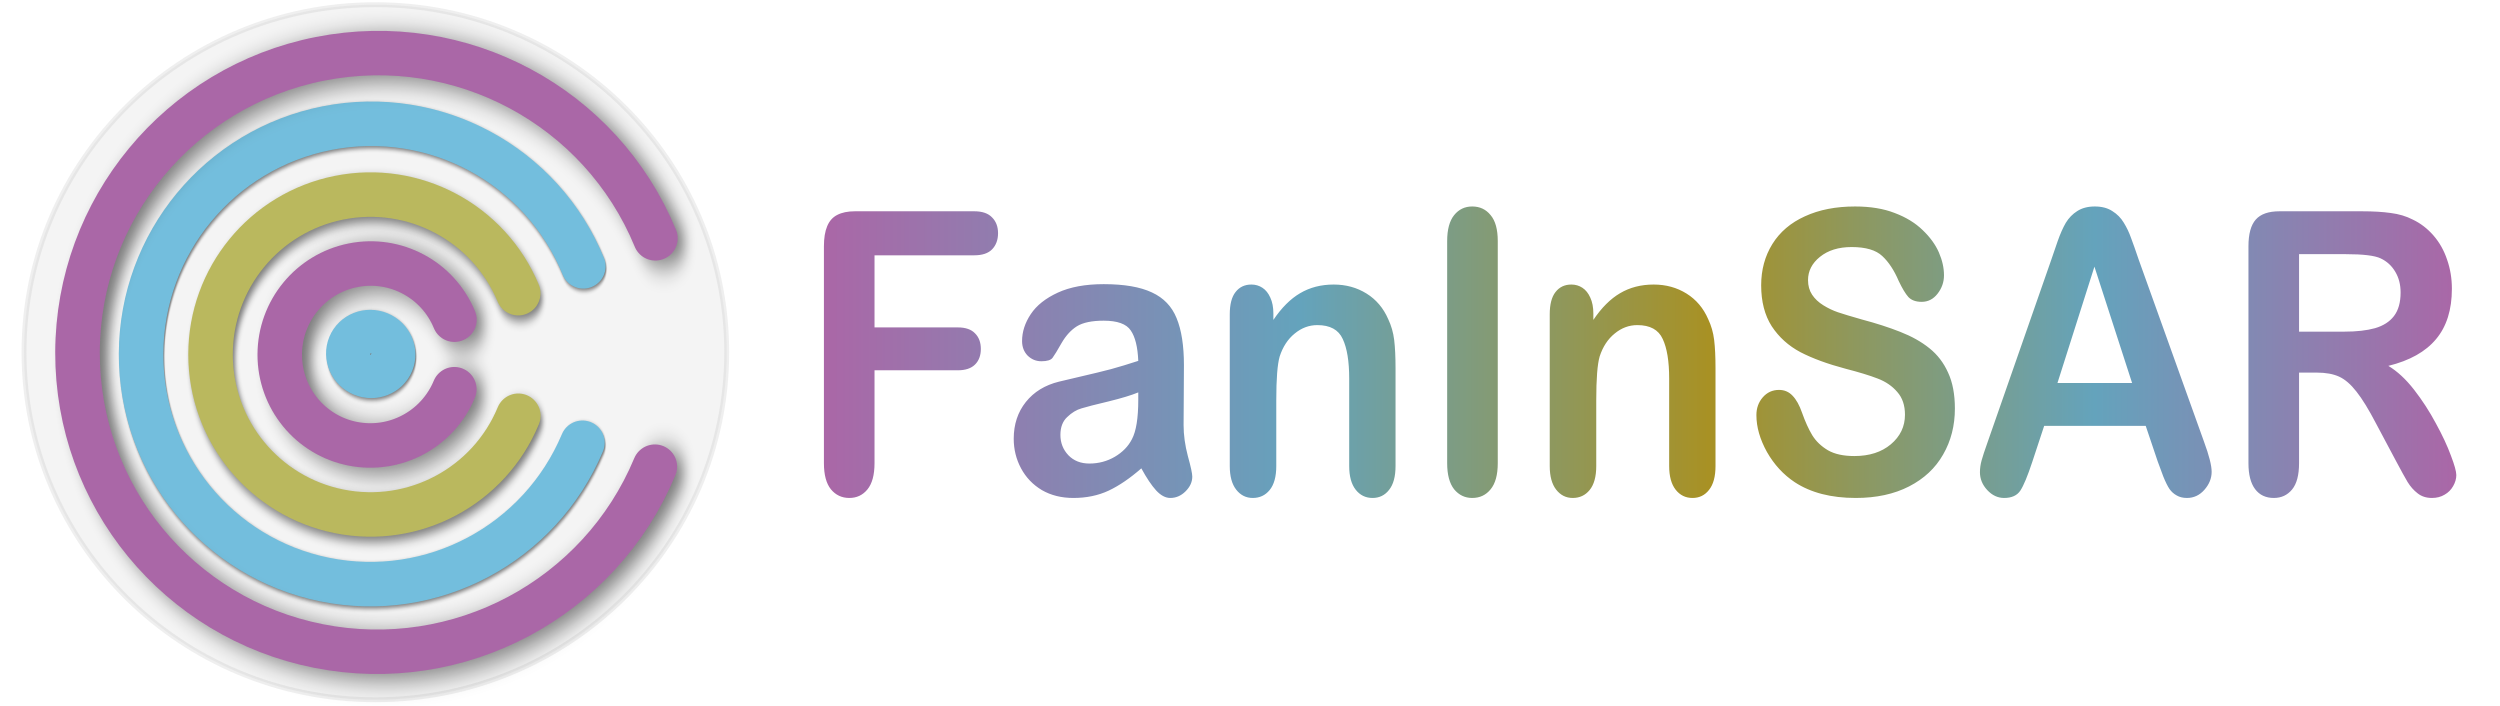
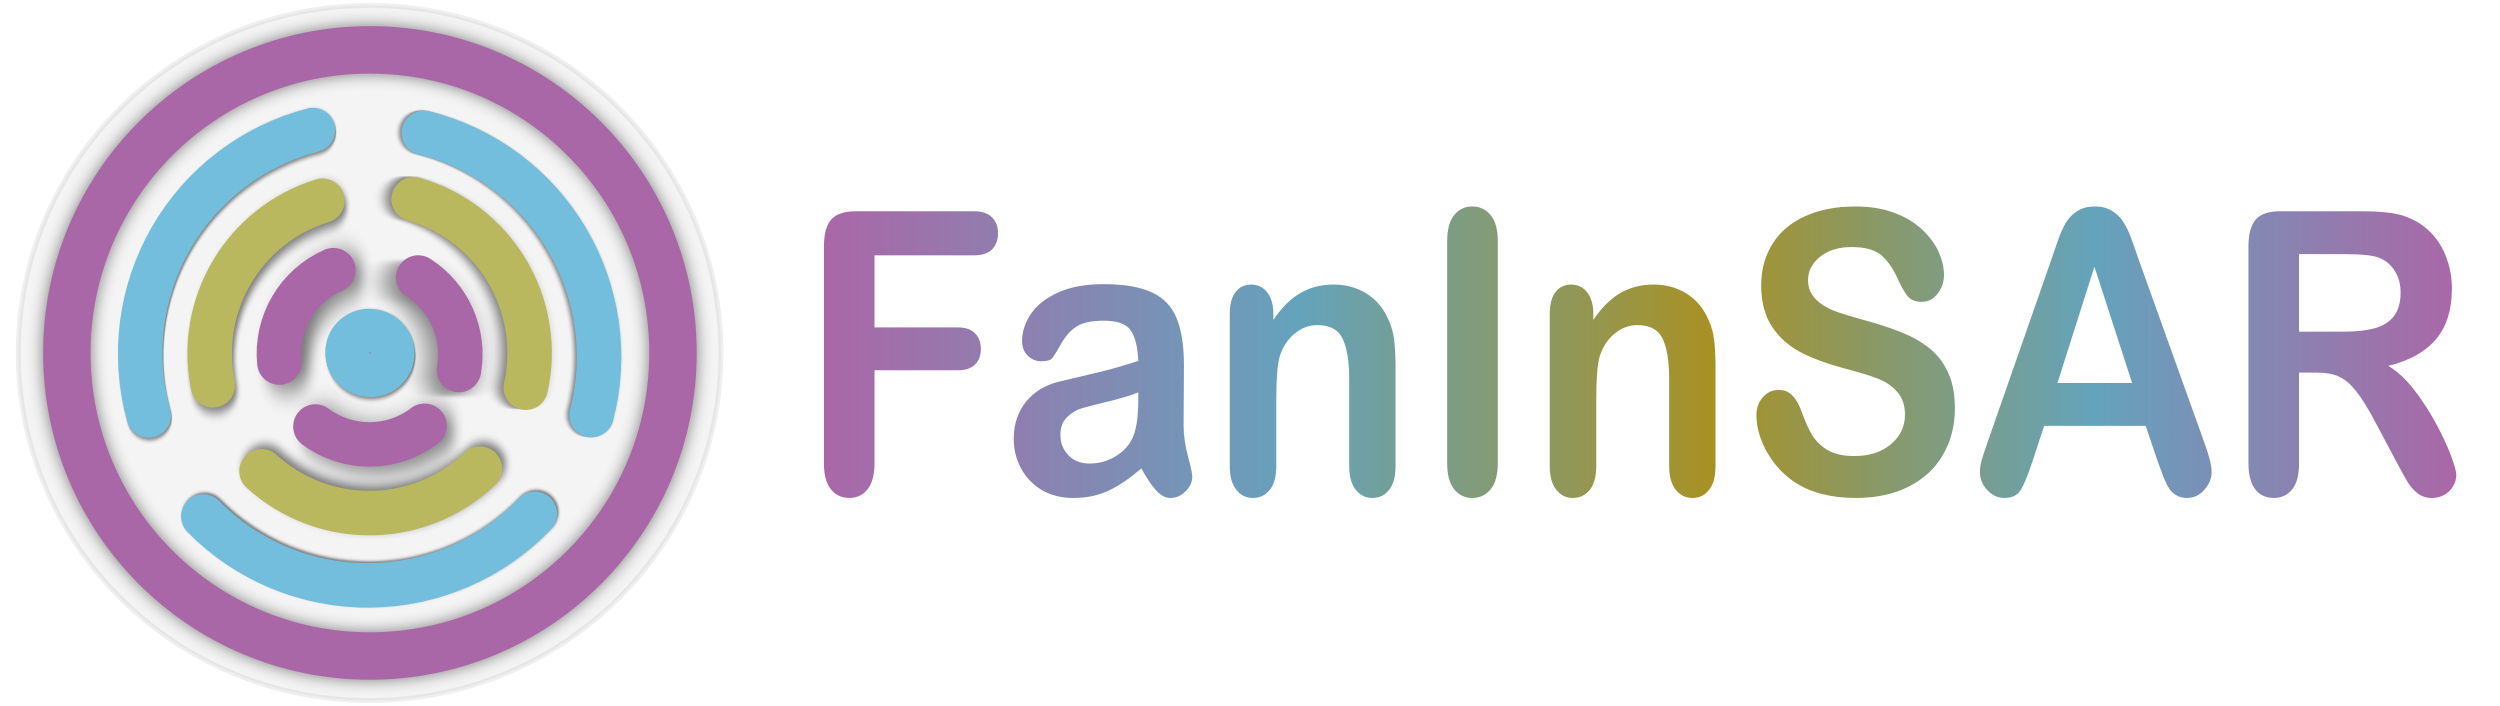
<svg xmlns="http://www.w3.org/2000/svg" xmlns:xlink="http://www.w3.org/1999/xlink" width="1530pt" height="432pt" viewBox="0 0 1530 432" version="1.1" id="svg11">
  <defs id="defs1">
    <linearGradient id="linearGradient1">
      <stop style="stop-color:#aa67a7;stop-opacity:1;" offset="0.001" id="stop1" />
      <stop style="stop-color:#64a3bc;stop-opacity:1;" offset="0.292" id="stop3" />
      <stop style="stop-color:#a89124;stop-opacity:1;" offset="0.542" id="stop2" />
      <stop style="stop-color:#64a3bc;stop-opacity:1;" offset="0.778" id="stop4" />
      <stop style="stop-color:#aa67a7;stop-opacity:1;" offset="1" id="stop5" />
    </linearGradient>
    <style type="text/css" id="style1">*{stroke-linejoin: round; stroke-linecap: butt}</style>
    <filter style="color-interpolation-filters:sRGB" id="filter162" x="-0.046" y="-0.046" width="1.111" height="1.111">
      <feFlood result="flood" in="SourceGraphic" flood-opacity="0.498" flood-color="rgb(0,0,0)" id="feFlood161" />
      <feGaussianBlur result="blur" in="SourceGraphic" stdDeviation="6" id="feGaussianBlur161" />
      <feOffset result="offset" in="blur" dx="6" dy="6" id="feOffset161" />
      <feComposite result="comp1" operator="in" in="flood" in2="offset" id="feComposite161" />
      <feComposite result="comp2" operator="over" in="SourceGraphic" in2="comp1" id="feComposite162" />
    </filter>
    <filter style="color-interpolation-filters:sRGB" id="filter164" x="-0.127" y="-0.127" width="1.308" height="1.308">
      <feFlood result="flood" in="SourceGraphic" flood-opacity="0.498" flood-color="rgb(0,0,0)" id="feFlood162" />
      <feGaussianBlur result="blur" in="SourceGraphic" stdDeviation="6" id="feGaussianBlur162" />
      <feOffset result="offset" in="blur" dx="6" dy="6" id="feOffset162" />
      <feComposite result="comp1" operator="in" in="flood" in2="offset" id="feComposite163" />
      <feComposite result="comp2" operator="over" in="SourceGraphic" in2="comp1" id="feComposite164" />
    </filter>
    <filter style="color-interpolation-filters:sRGB" id="filter169" x="-0.012" y="-0.012" width="1.028" height="1.028">
      <feFlood result="flood" in="SourceGraphic" flood-opacity="0.498" flood-color="rgb(0,0,0)" id="feFlood168" />
      <feGaussianBlur result="blur" in="SourceGraphic" stdDeviation="1" id="feGaussianBlur168" />
      <feOffset result="offset" in="blur" dx="1" dy="1" id="feOffset168" />
      <feComposite result="comp1" operator="in" in="flood" in2="offset" id="feComposite168" />
      <feComposite result="comp2" operator="over" in="SourceGraphic" in2="comp1" id="feComposite169" />
    </filter>
    <filter style="color-interpolation-filters:sRGB" id="filter174" x="-0.04" y="-0.04" width="1.097" height="1.097">
      <feFlood result="flood" in="SourceGraphic" flood-opacity="0.498" flood-color="rgb(0,0,0)" id="feFlood173" />
      <feGaussianBlur result="blur" in="SourceGraphic" stdDeviation="3" id="feGaussianBlur173" />
      <feOffset result="offset" in="blur" dx="3" dy="3" id="feOffset173" />
      <feComposite result="comp1" operator="in" in="flood" in2="offset" id="feComposite173" />
      <feComposite result="comp2" operator="over" in="SourceGraphic" in2="comp1" id="feComposite174" />
    </filter>
    <filter style="color-interpolation-filters:sRGB" id="filter179" x="-0.062" y="-0.062" width="1.146" height="1.146">
      <feFlood result="flood" in="SourceGraphic" flood-opacity="0.498" flood-color="rgb(0,0,0)" id="feFlood178" />
      <feGaussianBlur result="blur" in="SourceGraphic" stdDeviation="1" id="feGaussianBlur178" />
      <feOffset result="offset" in="blur" dx="1" dy="1" id="feOffset178" />
      <feComposite result="comp1" operator="in" in="flood" in2="offset" id="feComposite178" />
      <feComposite result="comp2" operator="over" in="SourceGraphic" in2="comp1" id="feComposite179" />
    </filter>
    <filter style="color-interpolation-filters:sRGB" id="filter105" x="-0.071" y="-0.071" width="1.165" height="1.165">
      <feFlood result="flood" in="SourceGraphic" flood-opacity="0.498" flood-color="rgb(0,0,0)" id="feFlood103" />
      <feGaussianBlur result="blur" in="SourceGraphic" stdDeviation="1" id="feGaussianBlur103" />
      <feOffset result="offset" in="blur" dx="1" dy="1" id="feOffset103" />
      <feComposite result="comp1" operator="in" in="flood" in2="offset" id="feComposite104" />
      <feComposite result="comp2" operator="over" in="SourceGraphic" in2="comp1" id="feComposite105" />
    </filter>
    <clipPath id="p7d126f1e7e">
      <rect x="55.08" y="51.84" width="332.64" height="332.64" id="rect11-1" />
    </clipPath>
    <filter style="color-interpolation-filters:sRGB" id="filter89" x="-0.134" y="-0.134" width="1.323" height="1.323">
      <feFlood result="flood" in="SourceGraphic" flood-opacity="0.498" flood-color="rgb(0,0,0)" id="feFlood87" />
      <feGaussianBlur result="blur" in="SourceGraphic" stdDeviation="6" id="feGaussianBlur87" />
      <feOffset result="offset" in="blur" dx="6" dy="6" id="feOffset87" />
      <feComposite result="comp1" operator="in" in="flood" in2="offset" id="feComposite88" />
      <feComposite result="comp2" operator="over" in="SourceGraphic" in2="comp1" id="feComposite89" />
    </filter>
    <clipPath id="clipPath1">
      <rect x="55.08" y="51.84" width="332.64" height="332.64" id="rect1" />
    </clipPath>
    <filter style="color-interpolation-filters:sRGB" id="filter97" x="-0.04" y="-0.04" width="1.091" height="1.091">
      <feFlood result="flood" in="SourceGraphic" flood-opacity="0.498" flood-color="rgb(0,0,0)" id="feFlood96" />
      <feGaussianBlur result="blur" in="SourceGraphic" stdDeviation="2.87" id="feGaussianBlur96" />
      <feOffset result="offset" in="blur" dx="2" dy="2" id="feOffset96" />
      <feComposite result="comp1" operator="in" in="flood" in2="offset" id="feComposite96" />
      <feComposite result="comp2" operator="over" in="SourceGraphic" in2="comp1" id="feComposite97" />
    </filter>
    <clipPath id="clipPath2">
      <rect x="55.08" y="51.84" width="332.64" height="332.64" id="rect2" />
    </clipPath>
    <filter style="color-interpolation-filters:sRGB" id="filter103" x="-0.01" y="-0.01" width="1.024" height="1.024">
      <feFlood result="flood" in="SourceGraphic" flood-opacity="0.498" flood-color="rgb(0,0,0)" id="feFlood102" />
      <feGaussianBlur result="blur" in="SourceGraphic" stdDeviation="1" id="feGaussianBlur102" />
      <feOffset result="offset" in="blur" dx="1" dy="1" id="feOffset102" />
      <feComposite result="comp1" operator="in" in="flood" in2="offset" id="feComposite102" />
      <feComposite result="comp2" operator="over" in="SourceGraphic" in2="comp1" id="feComposite103" />
    </filter>
    <clipPath id="clipPath3">
      <rect x="55.08" y="51.84" width="332.64" height="332.64" id="rect3" />
    </clipPath>
    <filter style="color-interpolation-filters:sRGB" id="filter87" x="-0.047" y="-0.047" width="1.113" height="1.113">
      <feFlood result="flood" in="SourceGraphic" flood-opacity="0.498" flood-color="rgb(0,0,0)" id="feFlood86" />
      <feGaussianBlur result="blur" in="SourceGraphic" stdDeviation="6" id="feGaussianBlur86" />
      <feOffset result="offset" in="blur" dx="6" dy="6" id="feOffset86" />
      <feComposite result="comp1" operator="in" in="flood" in2="offset" id="feComposite86" />
      <feComposite result="comp2" operator="over" in="SourceGraphic" in2="comp1" id="feComposite87" />
    </filter>
    <clipPath id="clipPath4">
      <rect x="55.08" y="51.84" width="332.64" height="332.64" id="rect4" />
    </clipPath>
    <clipPath id="clipPath5">
      <rect x="55.08" y="51.84" width="332.64" height="332.64" id="rect5" />
    </clipPath>
    <clipPath id="clipPath6">
      <rect x="55.08" y="51.84" width="332.64" height="332.64" id="rect6" />
    </clipPath>
    <filter style="color-interpolation-filters:sRGB" id="filter15" x="-0.076" y="-0.076" width="1.169" height="1.155">
      <feFlood result="flood" in="SourceGraphic" flood-opacity="0.498" flood-color="rgb(0,0,0)" id="feFlood14" />
      <feGaussianBlur result="blur" in="SourceGraphic" stdDeviation="6" id="feGaussianBlur14" />
      <feOffset result="offset" in="blur" dx="6" dy="1" id="feOffset14" />
      <feComposite result="comp1" operator="in" in="flood" in2="offset" id="feComposite14" />
      <feComposite result="comp2" operator="over" in="SourceGraphic" in2="comp1" id="feComposite15" />
    </filter>
    <filter style="color-interpolation-filters:sRGB" id="filter17" x="-0.252" y="-0.251" width="1.558" height="1.512">
      <feFlood result="flood" in="SourceGraphic" flood-opacity="0.498" flood-color="rgb(0,0,0)" id="feFlood15" />
      <feGaussianBlur result="blur" in="SourceGraphic" stdDeviation="6" id="feGaussianBlur15" />
      <feOffset result="offset" in="blur" dx="6" dy="1" id="feOffset15" />
      <feComposite result="comp1" operator="in" in="flood" in2="offset" id="feComposite16" />
      <feComposite result="comp2" operator="over" in="SourceGraphic" in2="comp1" id="feComposite17" />
    </filter>
    <filter style="color-interpolation-filters:sRGB" id="filter21" x="-0.057" y="-0.057" width="1.118" height="1.117">
      <feFlood result="flood" in="SourceGraphic" flood-opacity="0.498" flood-color="rgb(0,0,0)" id="feFlood20" />
      <feGaussianBlur result="blur" in="SourceGraphic" stdDeviation="1" id="feGaussianBlur20" />
      <feOffset result="offset" in="blur" dx="1" dy="1" id="feOffset20" />
      <feComposite result="comp1" operator="in" in="flood" in2="offset" id="feComposite20" />
      <feComposite result="comp2" operator="over" in="SourceGraphic" in2="comp1" id="feComposite21" />
    </filter>
    <filter style="color-interpolation-filters:sRGB" id="filter26" x="-0.1" y="-0.1" width="1.213" height="1.213">
      <feFlood result="flood" in="SourceGraphic" flood-opacity="0.498" flood-color="rgb(0,0,0)" id="feFlood25" />
      <feGaussianBlur result="blur" in="SourceGraphic" stdDeviation="2.5" id="feGaussianBlur25" />
      <feOffset result="offset" in="blur" dx="2.5" dy="2.5" id="feOffset25" />
      <feComposite result="comp1" operator="in" in="flood" in2="offset" id="feComposite25" />
      <feComposite result="comp2" operator="over" in="SourceGraphic" in2="comp1" id="feComposite26" />
    </filter>
    <linearGradient xlink:href="#linearGradient1" id="linearGradient7" x1="532.198" y1="-96.629" x2="1593.476" y2="-96.629" gradientUnits="userSpaceOnUse" gradientTransform="matrix(0.9413388,0,0,1.062317,3.261931,318.2072)" />
    <filter style="color-interpolation-filters:sRGB;" id="filter10" x="-0.599" y="-0.62" width="2.234" height="2.277">
      <feFlood result="flood" in="SourceGraphic" flood-opacity="0.498" flood-color="rgb(0,0,0)" id="feFlood9" />
      <feGaussianBlur result="blur" in="SourceGraphic" stdDeviation="1" id="feGaussianBlur9" />
      <feOffset result="offset" in="blur" dx="1" dy="1" id="feOffset9" />
      <feComposite result="comp1" operator="in" in="flood" in2="offset" id="feComposite9" />
      <feComposite result="comp2" operator="over" in="SourceGraphic" in2="comp1" id="feComposite10" />
    </filter>
    <filter style="color-interpolation-filters:sRGB" id="filter105-5" x="-0.071" y="-0.071" width="1.165" height="1.165">
      <feFlood result="flood" in="SourceGraphic" flood-opacity="0.498" flood-color="rgb(0,0,0)" id="feFlood103-7" />
      <feGaussianBlur result="blur" in="SourceGraphic" stdDeviation="1" id="feGaussianBlur103-4" />
      <feOffset result="offset" in="blur" dx="1" dy="1" id="feOffset103-4" />
      <feComposite result="comp1" operator="in" in="flood" in2="offset" id="feComposite104-4" />
      <feComposite result="comp2" operator="over" in="SourceGraphic" in2="comp1" id="feComposite105-7" />
    </filter>
    <filter style="color-interpolation-filters:sRGB" id="filter17-3" x="-0.252" y="-0.251" width="1.558" height="1.512">
      <feFlood result="flood" in="SourceGraphic" flood-opacity="0.498" flood-color="rgb(0,0,0)" id="feFlood15-3" />
      <feGaussianBlur result="blur" in="SourceGraphic" stdDeviation="6" id="feGaussianBlur15-8" />
      <feOffset result="offset" in="blur" dx="6" dy="1" id="feOffset15-2" />
      <feComposite result="comp1" operator="in" in="flood" in2="offset" id="feComposite16-7" />
      <feComposite result="comp2" operator="over" in="SourceGraphic" in2="comp1" id="feComposite17-6" />
    </filter>
    <filter style="color-interpolation-filters:sRGB" id="filter26-7" x="-0.1" y="-0.1" width="1.213" height="1.213">
      <feFlood result="flood" in="SourceGraphic" flood-opacity="0.498" flood-color="rgb(0,0,0)" id="feFlood25-7" />
      <feGaussianBlur result="blur" in="SourceGraphic" stdDeviation="2.5" id="feGaussianBlur25-6" />
      <feOffset result="offset" in="blur" dx="2.5" dy="2.5" id="feOffset25-4" />
      <feComposite result="comp1" operator="in" in="flood" in2="offset" id="feComposite25-1" />
      <feComposite result="comp2" operator="over" in="SourceGraphic" in2="comp1" id="feComposite26-4" />
    </filter>
    <filter style="color-interpolation-filters:sRGB" id="filter21-6" x="-0.057" y="-0.057" width="1.118" height="1.117">
      <feFlood result="flood" in="SourceGraphic" flood-opacity="0.498" flood-color="rgb(0,0,0)" id="feFlood20-7" />
      <feGaussianBlur result="blur" in="SourceGraphic" stdDeviation="1" id="feGaussianBlur20-0" />
      <feOffset result="offset" in="blur" dx="1" dy="1" id="feOffset20-9" />
      <feComposite result="comp1" operator="in" in="flood" in2="offset" id="feComposite20-5" />
      <feComposite result="comp2" operator="over" in="SourceGraphic" in2="comp1" id="feComposite21-7" />
    </filter>
    <filter style="color-interpolation-filters:sRGB" id="filter10-0" x="-0.599" y="-0.62" width="2.234" height="2.277">
      <feFlood result="flood" in="SourceGraphic" flood-opacity="0.498" flood-color="rgb(0,0,0)" id="feFlood9-8" />
      <feGaussianBlur result="blur" in="SourceGraphic" stdDeviation="1" id="feGaussianBlur9-1" />
      <feOffset result="offset" in="blur" dx="1" dy="1" id="feOffset9-0" />
      <feComposite result="comp1" operator="in" in="flood" in2="offset" id="feComposite9-9" />
      <feComposite result="comp2" operator="over" in="SourceGraphic" in2="comp1" id="feComposite10-8" />
    </filter>
    <filter style="color-interpolation-filters:sRGB" id="filter15-1" x="-0.076" y="-0.076" width="1.169" height="1.155">
      <feFlood result="flood" in="SourceGraphic" flood-opacity="0.498" flood-color="rgb(0,0,0)" id="feFlood14-7" />
      <feGaussianBlur result="blur" in="SourceGraphic" stdDeviation="6" id="feGaussianBlur14-0" />
      <feOffset result="offset" in="blur" dx="6" dy="1" id="feOffset14-2" />
      <feComposite result="comp1" operator="in" in="flood" in2="offset" id="feComposite14-6" />
      <feComposite result="comp2" operator="over" in="SourceGraphic" in2="comp1" id="feComposite15-4" />
    </filter>
+     <filter style="color-interpolation-filters:sRGB" id="filter105-5-4" x="-0.071" y="-0.071" width="1.165" height="1.165">
+       <feFlood result="flood" in="SourceGraphic" flood-opacity="0.498" flood-color="rgb(0,0,0)" id="feFlood103-7-0" />
+       <feGaussianBlur result="blur" in="SourceGraphic" stdDeviation="1" id="feGaussianBlur103-4-0" />
+       <feOffset result="offset" in="blur" dx="1" dy="1" id="feOffset103-4-6" />
+       <feComposite result="comp1" operator="in" in="flood" in2="offset" id="feComposite104-4-6" />
+       <feComposite result="comp2" operator="over" in="SourceGraphic" in2="comp1" id="feComposite105-7-1" />
+     </filter>
+     <filter style="color-interpolation-filters:sRGB" id="filter17-32" x="-0.455" y="-1.013" width="2.008" height="3.062">
+       <feFlood result="flood" in="SourceGraphic" flood-opacity="0.498" flood-color="rgb(0,0,0)" id="feFlood15-5" />
+       <feGaussianBlur result="blur" in="SourceGraphic" stdDeviation="6" id="feGaussianBlur15-85" />
+       <feOffset result="offset" in="blur" dx="6" dy="1" id="feOffset15-0" />
+       <feComposite result="comp1" operator="in" in="flood" in2="offset" id="feComposite16-5" />
+       <feComposite result="comp2" operator="over" in="SourceGraphic" in2="comp1" id="feComposite17-67" />
+     </filter>
+     <filter style="color-interpolation-filters:sRGB" id="filter17-1" x="-1.807" y="-0.432" width="5.002" height="1.879">
+       <feFlood result="flood" in="SourceGraphic" flood-opacity="0.498" flood-color="rgb(0,0,0)" id="feFlood15-0" />
+       <feGaussianBlur result="blur" in="SourceGraphic" stdDeviation="6" id="feGaussianBlur15-8-5" />
+       <feOffset result="offset" in="blur" dx="6" dy="1" id="feOffset15-7" />
+       <feComposite result="comp1" operator="in" in="flood" in2="offset" id="feComposite16-9" />
+       <feComposite result="comp2" operator="over" in="SourceGraphic" in2="comp1" id="feComposite17-4" />
+     </filter>
+     <filter style="color-interpolation-filters:sRGB" id="filter17-1-7" x="-1.556" y="-0.466" width="4.445" height="1.949">
+       <feFlood result="flood" in="SourceGraphic" flood-opacity="0.498" flood-color="rgb(0,0,0)" id="feFlood15-0-4" />
+       <feGaussianBlur result="blur" in="SourceGraphic" stdDeviation="6" id="feGaussianBlur15-8-8" />
+       <feOffset result="offset" in="blur" dx="6" dy="1" id="feOffset15-7-3" />
+       <feComposite result="comp1" operator="in" in="flood" in2="offset" id="feComposite16-9-8" />
+       <feComposite result="comp2" operator="over" in="SourceGraphic" in2="comp1" id="feComposite17-4-1" />
+     </filter>
+     <filter style="color-interpolation-filters:sRGB" id="filter26-2" x="-0.552" y="-0.151" width="2.177" height="1.321">
+       <feFlood result="flood" in="SourceGraphic" flood-opacity="0.498" flood-color="rgb(0,0,0)" id="feFlood25-3" />
+       <feGaussianBlur result="blur" in="SourceGraphic" stdDeviation="2.5" id="feGaussianBlur25-9" />
+       <feOffset result="offset" in="blur" dx="2.5" dy="2.5" id="feOffset25-9" />
+       <feComposite result="comp1" operator="in" in="flood" in2="offset" id="feComposite25-4" />
+       <feComposite result="comp2" operator="over" in="SourceGraphic" in2="comp1" id="feComposite26-6" />
+     </filter>
+     <filter style="color-interpolation-filters:sRGB" id="filter26-2-0" x="-0.558" y="-0.147" width="2.19" height="1.313">
+       <feFlood result="flood" in="SourceGraphic" flood-opacity="0.498" flood-color="rgb(0,0,0)" id="feFlood25-3-6" />
+       <feGaussianBlur result="blur" in="SourceGraphic" stdDeviation="2.5" id="feGaussianBlur25-9-1" />
+       <feOffset result="offset" in="blur" dx="2.5" dy="2.5" id="feOffset25-9-5" />
+       <feComposite result="comp1" operator="in" in="flood" in2="offset" id="feComposite25-4-4" />
+       <feComposite result="comp2" operator="over" in="SourceGraphic" in2="comp1" id="feComposite26-6-6" />
+     </filter>
+     <filter style="color-interpolation-filters:sRGB" id="filter26-2-0-6" x="-0.561" y="-0.148" width="2.196" height="1.314">
+       <feFlood result="flood" in="SourceGraphic" flood-opacity="0.498" flood-color="rgb(0,0,0)" id="feFlood25-3-6-4" />
+       <feGaussianBlur result="blur" in="SourceGraphic" stdDeviation="2.5" id="feGaussianBlur25-9-1-1" />
+       <feOffset result="offset" in="blur" dx="2.5" dy="2.5" id="feOffset25-9-5-1" />
+       <feComposite result="comp1" operator="in" in="flood" in2="offset" id="feComposite25-4-4-0" />
+       <feComposite result="comp2" operator="over" in="SourceGraphic" in2="comp1" id="feComposite26-6-6-6" />
+     </filter>
+     <filter style="color-interpolation-filters:sRGB" id="filter21-3" x="-0.301" y="-0.08" width="1.621" height="1.165">
+       <feFlood result="flood" in="SourceGraphic" flood-opacity="0.498" flood-color="rgb(0,0,0)" id="feFlood20-2" />
+       <feGaussianBlur result="blur" in="SourceGraphic" stdDeviation="1" id="feGaussianBlur20-5" />
+       <feOffset result="offset" in="blur" dx="1" dy="1" id="feOffset20-9-7" />
+       <feComposite result="comp1" operator="in" in="flood" in2="offset" id="feComposite20-9" />
+       <feComposite result="comp2" operator="over" in="SourceGraphic" in2="comp1" id="feComposite21-0" />
+     </filter>
+     <filter style="color-interpolation-filters:sRGB" id="filter21-3-3" x="-0.311" y="-0.08" width="1.64" height="1.165">
+       <feFlood result="flood" in="SourceGraphic" flood-opacity="0.498" flood-color="rgb(0,0,0)" id="feFlood20-2-6" />
+       <feGaussianBlur result="blur" in="SourceGraphic" stdDeviation="1" id="feGaussianBlur20-5-6" />
+       <feOffset result="offset" in="blur" dx="1" dy="1" id="feOffset20-9-3" />
+       <feComposite result="comp1" operator="in" in="flood" in2="offset" id="feComposite20-9-7" />
+       <feComposite result="comp2" operator="over" in="SourceGraphic" in2="comp1" id="feComposite21-0-3" />
+     </filter>
+     <filter style="color-interpolation-filters:sRGB" id="filter21-3-3-0" x="-0.301" y="-0.079" width="1.621" height="1.164">
+       <feFlood result="flood" in="SourceGraphic" flood-opacity="0.498" flood-color="rgb(0,0,0)" id="feFlood20-2-6-1" />
+       <feGaussianBlur result="blur" in="SourceGraphic" stdDeviation="1" id="feGaussianBlur20-5-6-6" />
+       <feOffset result="offset" in="blur" dx="1" dy="1" id="feOffset20-9-3-5" />
+       <feComposite result="comp1" operator="in" in="flood" in2="offset" id="feComposite20-9-7-9" />
+       <feComposite result="comp2" operator="over" in="SourceGraphic" in2="comp1" id="feComposite21-0-3-5" />
+     </filter>
+     <filter style="color-interpolation-filters:sRGB" id="filter10-5" x="-0.599" y="-0.62" width="2.234" height="2.277">
+       <feFlood result="flood" in="SourceGraphic" flood-opacity="0.498" flood-color="rgb(0,0,0)" id="feFlood9-3" />
+       <feGaussianBlur result="blur" in="SourceGraphic" stdDeviation="1" id="feGaussianBlur9-5" />
+       <feOffset result="offset" in="blur" dx="1" dy="1" id="feOffset9-6" />
+       <feComposite result="comp1" operator="in" in="flood" in2="offset" id="feComposite9-3" />
+       <feComposite result="comp2" operator="over" in="SourceGraphic" in2="comp1" id="feComposite10-2" />
+     </filter>
+     <filter style="color-interpolation-filters:sRGB" id="filter78" x="-0.072" y="-0.072" width="1.143" height="1.143">
+       <feFlood result="flood" in="SourceGraphic" flood-opacity="0.498" flood-color="rgb(0,0,0)" id="feFlood77" />
+       <feGaussianBlur result="blur" in="SourceGraphic" stdDeviation="5" id="feGaussianBlur77" />
+       <feOffset result="offset" in="blur" dx="0" dy="0" id="feOffset77" />
+       <feComposite result="comp1" operator="in" in="flood" in2="offset" id="feComposite77" />
+       <feComposite result="comp2" operator="over" in="SourceGraphic" in2="comp1" id="feComposite78" />
+     </filter>
  </defs>
  <defs id="defs11">
    <clipPath id="pe4b23107bf">
      <rect x="55.08" y="51.84" width="332.64" height="332.64" id="rect11" />
    </clipPath>
  </defs>
  <g id="g7" style="display:none">
    <g id="patch_3" style="fill:#ab69a8;fill-opacity:1;stroke:none;stroke-linecap:butt;stroke-linejoin:round;filter:url(#filter89)" transform="matrix(1.281937,0,0,1.285671,-57.34477,-67.7709)">
      <path d="m 275.221,218.16 c 0,-7.068 -1.392,-14.067 -4.097,-20.596 -2.705,-6.53 -6.669,-12.463 -11.667,-17.461 -4.998,-4.998 -10.931,-8.962 -17.461,-11.667 -6.53,-2.705 -13.529,-4.097 -20.596,-4.097 -7.068,0 -14.067,1.392 -20.596,4.097 -6.53,2.705 -12.463,6.669 -17.461,11.667 -4.998,4.998 -8.962,10.931 -11.667,17.461 -2.705,6.53 -4.097,13.529 -4.097,20.596 0,7.068 1.392,14.067 4.097,20.596 2.705,6.53 6.669,12.463 11.667,17.461 4.998,4.998 10.931,8.962 17.461,11.667 6.53,2.705 13.529,4.097 20.596,4.097 7.068,0 14.067,-1.392 20.596,-4.097 6.53,-2.705 12.463,-6.669 17.461,-11.667 4.998,-4.998 8.962,-10.931 11.667,-17.461 2.705,-6.53 4.097,-13.529 4.097,-20.596 m -20.557,0 c 0,4.368 -0.86,8.694 -2.532,12.73 -1.672,4.036 -4.122,7.703 -7.211,10.792 -3.089,3.089 -6.756,5.539 -10.792,7.211 -4.036,1.672 -8.361,2.532 -12.73,2.532 -4.368,0 -8.694,-0.86 -12.73,-2.532 -4.036,-1.672 -7.703,-4.122 -10.792,-7.211 -3.089,-3.089 -5.539,-6.756 -7.211,-10.792 -1.672,-4.036 -2.532,-8.361 -2.532,-12.73 0,-4.368 0.86,-8.694 2.532,-12.73 1.672,-4.036 4.122,-7.703 7.211,-10.792 3.089,-3.089 6.756,-5.539 10.792,-7.211 4.036,-1.672 8.361,-2.532 12.73,-2.532 4.368,0 8.694,0.86 12.73,2.532 4.036,1.672 7.703,4.122 10.792,7.211 3.089,3.089 5.539,6.756 7.211,10.792 1.672,4.036 2.532,8.361 2.532,12.73 z" clip-path="url(#p7d126f1e7e)" style="fill:#ab69a8;fill-opacity:1;stroke:none;stroke-linecap:butt;stroke-linejoin:miter" id="path3" />
    </g>
    <g id="patch_4" style="fill:#bab85e;fill-opacity:1;stroke:none;stroke-linecap:butt;stroke-linejoin:round;filter:url(#filter97)" transform="matrix(1.281937,0,0,1.285671,-57.34477,-67.7709)">
      <path d="m 308.485,218.16 c 0,-11.436 -2.253,-22.761 -6.629,-33.326 -4.376,-10.565 -10.791,-20.166 -18.878,-28.252 -8.086,-8.086 -17.687,-14.501 -28.252,-18.878 -10.565,-4.376 -21.89,-6.629 -33.326,-6.629 -11.436,0 -22.761,2.253 -33.326,6.629 -10.565,4.376 -20.166,10.791 -28.252,18.878 -8.086,8.086 -14.501,17.687 -18.878,28.252 -4.376,10.565 -6.629,21.89 -6.629,33.326 0,11.436 2.253,22.761 6.629,33.326 4.376,10.565 10.791,20.166 18.878,28.252 8.086,8.086 17.687,14.501 28.252,18.878 10.565,4.376 21.89,6.629 33.326,6.629 11.436,0 22.761,-2.253 33.326,-6.629 10.565,-4.376 20.166,-10.791 28.252,-18.878 8.086,-8.086 14.501,-17.687 18.878,-28.252 4.376,-10.565 6.629,-21.89 6.629,-33.326 m -20.557,0 c 0,8.736 -1.721,17.388 -5.064,25.459 -3.343,8.071 -8.244,15.406 -14.421,21.583 -6.178,6.178 -13.512,11.078 -21.583,14.421 -8.071,3.343 -16.723,5.064 -25.459,5.064 -8.736,0 -17.388,-1.721 -25.459,-5.064 -8.071,-3.343 -15.406,-8.244 -21.583,-14.421 -6.178,-6.178 -11.078,-13.512 -14.421,-21.583 -3.343,-8.071 -5.064,-16.723 -5.064,-25.459 0,-8.736 1.721,-17.388 5.064,-25.459 3.343,-8.071 8.244,-15.406 14.421,-21.583 6.178,-6.178 13.512,-11.078 21.583,-14.421 8.071,-3.343 16.723,-5.064 25.459,-5.064 8.736,0 17.388,1.721 25.459,5.064 8.071,3.343 15.406,8.244 21.583,14.421 6.178,6.178 11.078,13.512 14.421,21.583 3.343,8.071 5.064,16.723 5.064,25.459 z" clip-path="url(#p7d126f1e7e)" style="fill:#bab85e;fill-opacity:1;stroke:none;stroke-linecap:butt;stroke-linejoin:miter" id="path4" />
    </g>
    <g id="patch_5" style="fill:#74bfdf;fill-opacity:1;stroke:none;stroke-linecap:butt;stroke-linejoin:round;filter:url(#filter103)" transform="matrix(1.281937,0,0,1.285671,-57.34477,-67.7709)">
      <path d="m 341.749,218.16 c 0,-15.804 -3.113,-31.455 -9.161,-46.056 -6.048,-14.601 -14.913,-27.869 -26.088,-39.044 -11.175,-11.175 -24.443,-20.04 -39.044,-26.088 -14.601,-6.048 -30.252,-9.161 -46.056,-9.161 -15.804,0 -31.455,3.113 -46.056,9.161 -14.601,6.048 -27.869,14.913 -39.044,26.088 -11.175,11.175 -20.04,24.443 -26.088,39.044 -6.048,14.601 -9.161,30.252 -9.161,46.056 0,15.804 3.113,31.455 9.161,46.056 6.048,14.601 14.913,27.869 26.088,39.044 11.175,11.175 24.443,20.04 39.044,26.088 14.601,6.048 30.252,9.161 46.056,9.161 15.804,0 31.455,-3.113 46.056,-9.161 14.601,-6.048 27.869,-14.913 39.044,-26.088 11.175,-11.175 20.04,-24.443 26.088,-39.044 6.048,-14.601 9.161,-30.252 9.161,-46.056 m -20.557,0 c 0,13.105 -2.581,26.082 -7.596,38.189 -5.015,12.107 -12.366,23.109 -21.632,32.375 -9.266,9.266 -20.268,16.617 -32.375,21.632 -12.107,5.015 -25.084,7.596 -38.189,7.596 -13.105,0 -26.082,-2.581 -38.189,-7.596 -12.107,-5.015 -23.109,-12.366 -32.375,-21.632 -9.266,-9.266 -16.617,-20.268 -21.632,-32.375 -5.015,-12.107 -7.596,-25.084 -7.596,-38.189 0,-13.105 2.581,-26.082 7.596,-38.189 5.015,-12.107 12.366,-23.109 21.632,-32.375 9.266,-9.266 20.268,-16.617 32.375,-21.632 12.107,-5.015 25.084,-7.596 38.189,-7.596 13.105,0 26.082,2.581 38.189,7.596 12.107,5.015 23.109,12.366 32.375,21.632 9.266,9.266 16.617,20.268 21.632,32.375 5.015,12.107 7.596,25.084 7.596,38.189 z" clip-path="url(#p7d126f1e7e)" style="fill:#74bfdf;fill-opacity:1;stroke:none;stroke-linecap:butt;stroke-linejoin:miter" id="path5" />
    </g>
    <g id="patch_6" style="fill:#aa67a7;fill-opacity:1;stroke:none;stroke-linecap:butt;stroke-linejoin:round;filter:url(#filter87)" transform="matrix(1.281937,0,0,1.285671,-57.34477,-67.7709)">
      <path d="m 375.013,218.16 c 0,-20.172 -3.974,-40.148 -11.693,-58.785 C 355.6,140.738 344.285,123.803 330.021,109.539 315.757,95.275 298.822,83.96 280.185,76.24 261.548,68.52 241.572,64.547 221.4,64.547 c -20.172,0 -40.148,3.974 -58.785,11.693 -18.637,7.72 -35.572,19.035 -49.836,33.299 -14.264,14.264 -25.58,31.199 -33.299,49.836 -7.72,18.637 -11.693,38.613 -11.693,58.785 0,20.172 3.974,40.148 11.693,58.785 7.72,18.637 19.035,35.572 33.299,49.836 14.264,14.264 31.199,25.58 49.836,33.299 18.637,7.72 38.613,11.693 58.785,11.693 20.172,0 40.148,-3.974 58.785,-11.693 18.637,-7.72 35.572,-19.035 49.836,-33.299 14.264,-14.264 25.58,-31.199 33.299,-49.836 7.72,-18.637 11.693,-38.613 11.693,-58.785 m -20.557,0 c 0,17.473 -3.442,34.776 -10.128,50.918 -6.687,16.143 -16.488,30.811 -28.843,43.166 -12.355,12.355 -27.024,22.156 -43.166,28.843 -16.143,6.687 -33.446,10.128 -50.918,10.128 -17.473,0 -34.776,-3.442 -50.918,-10.128 C 154.339,334.401 139.67,324.6 127.315,312.245 114.96,299.89 105.159,285.221 98.472,269.078 91.786,252.936 88.344,235.633 88.344,218.16 c 0,-17.473 3.442,-34.776 10.128,-50.918 C 105.159,151.099 114.96,136.43 127.315,124.075 139.67,111.72 154.339,101.919 170.482,95.232 186.624,88.546 203.927,85.104 221.4,85.104 c 17.473,0 34.776,3.442 50.918,10.128 16.143,6.687 30.811,16.488 43.166,28.843 12.355,12.355 22.156,27.024 28.843,43.166 6.687,16.143 10.128,33.446 10.128,50.918 z" clip-path="url(#p7d126f1e7e)" style="fill:#aa67a7;fill-opacity:1;stroke:none;stroke-linecap:butt;stroke-linejoin:miter" id="path6" />
    </g>
    <g id="patch_10" style="stroke-linecap:butt;stroke-linejoin:round" transform="matrix(1.281937,0,0,1.285671,-57.34477,-67.7709)">
      <path d="m 508.069,218.16 c 0,-37.645 -7.415,-74.924 -21.821,-109.704 C 471.842,73.677 450.725,42.073 424.106,15.454 397.487,-11.165 365.883,-32.282 331.104,-46.688 296.324,-61.094 259.045,-68.509 221.4,-68.509 c -37.645,0 -74.924,7.415 -109.704,21.821 -34.779,14.406 -66.383,35.523 -93.002,62.142 -26.619,26.619 -47.736,58.223 -62.142,93.002 -14.406,34.779 -21.821,72.058 -21.821,109.704 0,37.645 7.415,74.924 21.821,109.704 14.406,34.779 35.523,66.383 62.142,93.002 26.619,26.619 58.223,47.736 93.002,62.142 34.779,14.406 72.058,21.821 109.704,21.821 37.645,0 74.924,-7.415 109.704,-21.821 34.779,-14.406 66.383,-35.523 93.002,-62.142 26.619,-26.619 47.736,-58.223 62.142,-93.002 14.406,-34.779 21.821,-72.058 21.821,-109.704 m -20.557,0 c 0,34.946 -6.883,69.551 -20.257,101.837 -13.373,32.285 -32.976,61.623 -57.686,86.333 -24.71,24.71 -54.048,44.313 -86.333,57.686 C 290.951,477.389 256.346,484.272 221.4,484.272 c -34.946,0 -69.551,-6.883 -101.837,-20.257 C 87.278,450.642 57.941,431.04 33.23,406.33 8.52,381.619 -11.082,352.282 -24.455,319.997 -37.828,287.711 -44.712,253.106 -44.712,218.16 c 0,-34.946 6.884,-69.551 20.257,-101.837 C -11.082,84.038 8.52,54.701 33.23,29.99 57.941,5.28 87.278,-14.322 119.563,-27.695 151.849,-41.068 186.454,-47.952 221.4,-47.952 c 34.946,0 69.551,6.884 101.837,20.257 32.285,13.373 61.623,32.976 86.333,57.686 24.71,24.71 44.313,54.048 57.686,86.333 C 480.628,148.609 487.512,183.214 487.512,218.16 Z" clip-path="url(#p7d126f1e7e)" style="fill:#e1bd17;stroke:#e1bd17;stroke-linecap:butt;stroke-linejoin:miter" id="path10" />
    </g>
    <g id="patch_11" style="stroke-linecap:butt;stroke-linejoin:round" transform="matrix(1.281937,0,0,1.285671,-57.34477,-67.7709)">
      <path d="m 541.333,218.16 c 0,-42.013 -8.276,-83.618 -24.353,-122.433 C 500.902,56.912 477.335,21.641 447.627,-8.067 417.919,-37.775 382.648,-61.342 343.833,-77.42 305.018,-93.497 263.413,-101.773 221.4,-101.773 c -42.013,0 -83.618,8.276 -122.433,24.353 -38.815,16.078 -74.086,39.645 -103.794,69.353 -29.708,29.708 -53.275,64.979 -69.353,103.794 C -90.257,134.542 -98.533,176.147 -98.533,218.16 c 0,42.013 8.276,83.618 24.353,122.433 16.078,38.815 39.645,74.086 69.353,103.794 29.708,29.708 64.979,53.275 103.794,69.353 38.815,16.078 80.42,24.353 122.433,24.353 42.013,0 83.618,-8.276 122.433,-24.353 38.815,-16.078 74.086,-39.645 103.794,-69.353 29.708,-29.708 53.275,-64.979 69.353,-103.794 16.078,-38.815 24.353,-80.42 24.353,-122.433 m -20.557,0 c 0,39.314 -7.744,78.245 -22.789,114.566 -15.045,36.321 -37.098,69.326 -64.897,97.125 -27.799,27.799 -60.803,49.852 -97.125,64.897 C 299.645,509.792 260.714,517.536 221.4,517.536 c -39.314,0 -78.245,-7.744 -114.566,-22.789 C 70.513,479.703 37.508,457.65 9.709,429.851 -18.09,402.052 -40.143,369.047 -55.187,332.726 -70.232,296.405 -77.976,257.474 -77.976,218.16 c 0,-39.314 7.744,-78.245 22.789,-114.566 C -40.143,67.273 -18.09,34.268 9.709,6.469 37.508,-21.33 70.513,-43.383 106.834,-58.427 143.155,-73.472 182.086,-81.216 221.4,-81.216 c 39.314,0 78.245,7.744 114.566,22.789 36.321,15.045 69.326,37.098 97.125,64.897 27.799,27.799 49.852,60.803 64.897,97.125 15.045,36.321 22.789,75.253 22.789,114.566 z" clip-path="url(#p7d126f1e7e)" style="fill:#74bfdf;stroke:#74bfdf;stroke-linecap:butt;stroke-linejoin:miter" id="path11" />
    </g>
  </g>
  <path d="m 596.208,156.25 h -60.999 v 44.127 h 50.989 q 7.09,0 10.531,3.648 3.545,3.53 3.545,9.531 0,6.001 -3.545,9.531 -3.545,3.53 -10.531,3.53 h -50.989 v 56.835 q 0,10.826 -4.379,16.121 -4.275,5.178 -11.053,5.178 -6.882,0 -11.261,-5.295 -4.275,-5.295 -4.275,-16.003 v -132.734 q 0,-7.531 1.981,-12.238 1.981,-4.825 6.152,-6.943 4.275,-2.236 10.844,-2.236 h 72.99 q 7.403,0 10.948,3.765 3.649,3.648 3.649,9.649 0,6.119 -3.649,9.884 -3.545,3.648 -10.948,3.648 z m 102.29,130.38 q -10.323,9.061 -20.02,13.65 -9.593,4.472 -21.584,4.472 -10.948,0 -19.29,-4.825 -8.237,-4.942 -12.721,-13.297 -4.484,-8.355 -4.484,-18.121 0,-13.179 7.403,-22.475 7.403,-9.296 20.333,-12.473 2.711,-0.706 13.451,-3.177 10.74,-2.471 18.352,-4.472 7.716,-2.118 16.683,-5.06 -0.521,-12.709 -4.588,-18.592 -3.962,-6.001 -16.579,-6.001 -10.844,0 -16.371,3.412 -5.422,3.412 -9.384,10.237 -3.858,6.825 -5.526,9.061 -1.564,2.118 -6.882,2.118 -4.796,0 -8.342,-3.412 -3.441,-3.53 -3.441,-8.943 0,-8.472 5.318,-16.474 5.318,-8.002 16.579,-13.179 11.261,-5.178 28.049,-5.178 18.769,0 29.509,5.06 10.74,4.942 15.119,15.768 4.484,10.826 4.484,28.712 0,11.296 -0.104,19.181 0,7.884 -0.104,17.533 0,9.061 2.607,18.945 2.711,9.767 2.711,12.591 0,4.942 -4.171,9.061 -4.067,4.001 -9.28,4.001 -4.379,0 -8.655,-4.589 -4.275,-4.707 -9.072,-13.532 z m -1.877,-46.48 q -6.256,2.589 -18.247,5.531 -11.887,2.824 -16.475,4.236 -4.588,1.294 -8.759,5.295 -4.171,3.883 -4.171,10.943 0,7.296 4.901,12.473 4.901,5.06 12.825,5.06 8.446,0 15.536,-4.119 7.195,-4.236 10.531,-10.826 3.858,-7.296 3.858,-24.005 z m 82.687,-48.245 v 3.883 q 7.508,-11.179 16.371,-16.356 8.967,-5.295 20.541,-5.295 11.261,0 20.124,5.531 8.863,5.531 13.242,15.65 2.815,5.884 3.65,12.709 0.834,6.825 0.834,17.415 v 59.777 q 0,9.649 -3.962,14.591 -3.858,4.942 -10.114,4.942 -6.361,0 -10.323,-5.06 -3.962,-5.06 -3.962,-14.474 v -53.541 q 0,-15.886 -3.962,-24.24 -3.858,-8.472 -15.536,-8.472 -7.612,0 -13.868,5.178 -6.256,5.06 -9.176,14.003 -2.085,7.178 -2.085,26.829 v 40.244 q 0,9.767 -4.067,14.709 -3.962,4.825 -10.323,4.825 -6.152,0 -10.114,-5.06 -3.962,-5.06 -3.962,-14.474 v -92.843 q 0,-9.178 3.545,-13.65 3.545,-4.589 9.697,-4.589 3.754,0 6.778,2 3.024,2 4.796,6.001 1.877,4.001 1.877,9.767 z m 106.357,91.549 V 147.542 q 0,-10.59 4.275,-15.886 4.275,-5.295 11.053,-5.295 6.986,0 11.261,5.295 4.379,5.178 4.379,15.886 v 135.911 q 0,10.708 -4.379,16.003 -4.275,5.295 -11.261,5.295 -6.673,0 -11.053,-5.295 -4.275,-5.413 -4.275,-16.003 z m 89.465,-91.549 v 3.883 q 7.508,-11.179 16.371,-16.356 8.967,-5.295 20.541,-5.295 11.261,0 20.124,5.531 8.863,5.531 13.242,15.65 2.815,5.884 3.65,12.709 0.834,6.825 0.834,17.415 v 59.777 q 0,9.649 -3.962,14.591 -3.858,4.942 -10.114,4.942 -6.361,0 -10.323,-5.06 -3.962,-5.06 -3.962,-14.474 v -53.541 q 0,-15.886 -3.962,-24.24 -3.858,-8.472 -15.536,-8.472 -7.612,0 -13.868,5.178 -6.256,5.06 -9.176,14.003 -2.085,7.178 -2.085,26.829 v 40.244 q 0,9.767 -4.067,14.709 -3.962,4.825 -10.323,4.825 -6.152,0 -10.114,-5.06 -3.962,-5.06 -3.962,-14.474 v -92.843 q 0,-9.178 3.545,-13.65 3.545,-4.589 9.697,-4.589 3.754,0 6.778,2 3.024,2 4.796,6.001 1.877,4.001 1.877,9.767 z m 221.264,58.13 q 0,15.65 -7.195,28.124 -7.09,12.473 -20.854,19.534 -13.764,7.06 -32.637,7.06 -22.627,0 -37.329,-9.649 -10.427,-6.943 -16.996,-18.474 -6.465,-11.65 -6.465,-22.593 0,-6.354 3.858,-10.826 3.962,-4.589 10.01,-4.589 4.901,0 8.238,3.53 3.441,3.53 5.839,10.473 2.92,8.237 6.256,13.768 3.441,5.531 9.593,9.178 6.152,3.53 16.162,3.53 13.764,0 22.314,-7.178 8.655,-7.296 8.655,-18.121 0,-8.59 -4.692,-13.885 -4.588,-5.413 -11.991,-8.237 -7.299,-2.824 -19.603,-6.001 -16.475,-4.354 -27.632,-10.12 -11.053,-5.884 -17.622,-15.886 -6.465,-10.12 -6.465,-25.064 0,-14.238 6.882,-25.299 6.882,-11.061 19.916,-16.945 13.034,-6.001 30.656,-6.001 14.077,0 24.295,4.001 10.323,3.883 17.1,10.473 6.778,6.472 9.906,13.65 3.128,7.178 3.128,14.003 0,6.237 -3.962,11.296 -3.858,4.942 -9.697,4.942 -5.318,0 -8.133,-2.942 -2.711,-3.059 -5.944,-9.884 -4.171,-9.767 -10.01,-15.18 -5.839,-5.531 -18.769,-5.531 -11.991,0 -19.394,6.001 -7.299,5.884 -7.299,14.238 0,5.178 2.502,8.943 2.503,3.765 6.882,6.472 4.379,2.706 8.863,4.236 4.484,1.53 14.806,4.472 12.93,3.412 23.357,7.531 10.531,4.119 17.83,10.002 7.403,5.884 11.47,14.944 4.171,8.943 4.171,22.005 z m 124.083,32.242 -7.299,-21.652 h -62.146 l -7.299,22.122 q -4.275,12.944 -7.299,17.533 -3.024,4.472 -9.906,4.472 -5.839,0 -10.323,-4.825 -4.484,-4.825 -4.484,-10.943 0,-3.53 1.043,-7.296 1.043,-3.765 3.441,-10.473 l 39.102,-112.024 q 1.668,-4.825 3.962,-11.532 2.398,-6.825 5.005,-11.296 2.711,-4.472 6.986,-7.178 4.379,-2.824 10.74,-2.824 6.465,0 10.74,2.824 4.379,2.706 6.986,7.06 2.711,4.354 4.484,9.414 1.877,4.942 4.692,13.297 l 39.936,111.318 q 4.692,12.709 4.692,18.474 0,6.001 -4.484,11.061 -4.379,4.942 -10.636,4.942 -3.65,0 -6.256,-1.53 -2.607,-1.412 -4.379,-3.883 -1.773,-2.589 -3.858,-7.766 -1.981,-5.295 -3.441,-9.296 z m -61.312,-47.892 h 45.671 l -23.044,-71.191 z m 158.701,-6.354 h -10.844 v 55.423 q 0,10.943 -4.275,16.121 -4.275,5.178 -11.157,5.178 -7.403,0 -11.47,-5.413 -4.067,-5.413 -4.067,-15.886 v -132.734 q 0,-11.296 4.484,-16.356 4.484,-5.06 14.494,-5.06 h 50.363 q 10.427,0 17.83,1.059 7.403,0.941 13.347,4.001 7.195,3.412 12.721,9.767 5.526,6.354 8.342,14.827 2.92,8.355 2.92,17.768 0,19.298 -9.697,30.83 -9.593,11.532 -29.196,16.356 8.237,4.942 15.745,14.591 7.508,9.649 13.347,20.593 5.944,10.826 9.176,19.651 3.337,8.708 3.337,12.003 0,3.412 -1.981,6.825 -1.877,3.295 -5.213,5.178 -3.337,2 -7.716,2 -5.213,0 -8.759,-2.824 -3.545,-2.706 -6.152,-6.943 -2.503,-4.236 -6.882,-12.473 l -12.408,-23.299 q -6.673,-12.826 -11.991,-19.534 -5.214,-6.707 -10.636,-9.178 -5.422,-2.471 -13.659,-2.471 z m 17.726,-72.486 h -28.57 v 47.422 h 27.736 q 11.157,0 18.769,-2.118 7.612,-2.236 11.574,-7.413 4.066,-5.295 4.066,-14.474 0,-7.178 -3.232,-12.591 -3.232,-5.531 -8.967,-8.237 -5.422,-2.589 -21.376,-2.589 z" id="text1-7" style="font-size:226.855px;line-height:1.25;font-family:'Arial Rounded MT Bold';-inkscape-font-specification:'Arial Rounded MT Bold, ';fill:url(#linearGradient7);stroke-width:1.182" aria-label="FanInSAR" />
-   <g id="g4" style="stroke-linecap:butt;stroke-linejoin:round" transform="translate(13.94732,-0.4439085)">
-     <g id="g2" style="stroke-linecap:butt;stroke-linejoin:round">
-       <ellipse style="fill:#cccccc;fill-opacity:0.2;stroke:#b2b2b2;stroke-width:3;stroke-linecap:round;stroke-linejoin:bevel;stroke-dasharray:none;stroke-dashoffset:25;stroke-opacity:0.2;paint-order:normal" id="path12" cx="215.77" cy="216" rx="215.03" ry="212.675" />
-     </g>
-     <g id="g3" transform="translate(7.778326,29.12767)" style="stroke-linecap:butt;stroke-linejoin:round">
-       <g id="patch_2" style="stroke-linecap:butt;stroke-linejoin:round;filter:url(#filter105-5)" transform="matrix(1.281937,0,0,1.285671,-78.65958,-92.15932)" />
-       <path style="fill:none;fill-opacity:1;stroke:#aa67a7;stroke-width:27.236;stroke-linecap:round;stroke-linejoin:bevel;stroke-dasharray:none;stroke-dashoffset:0;stroke-opacity:1;paint-order:markers fill stroke;filter:url(#filter17-3)" id="path1" d="m 346.023,109.851 a 55.525,55.701 0 0 1 -44.708,54.633 55.525,55.701 0 0 1 -62.127,-33.347 55.525,55.701 0 0 1 20.502,-67.626 55.525,55.701 0 0 1 70.115,6.999" transform="rotate(22.5,50.64702,-65.77259)" />
-       <path style="fill:none;fill-opacity:1;stroke:#bab85e;stroke-width:27.236;stroke-linecap:round;stroke-linejoin:bevel;stroke-dasharray:none;stroke-dashoffset:0;stroke-opacity:1;paint-order:markers fill stroke;filter:url(#filter26-7)" id="path1-9" d="M 388.416,109.867 A 97.913,97.867 0 0 1 309.632,205.848 97.913,97.867 0 0 1 200.064,147.369 97.913,97.867 0 0 1 236.038,28.539 97.913,97.867 0 0 1 359.662,40.589" transform="rotate(22.5,50.64702,-65.77259)" />
-       <path style="fill:none;fill-opacity:1;stroke:#73bedd;stroke-width:27.236;stroke-linecap:round;stroke-linejoin:bevel;stroke-dasharray:none;stroke-dashoffset:0;stroke-opacity:1;paint-order:markers fill stroke;filter:url(#filter21-6)" id="path1-9-9-2" transform="matrix(0.9134277,0.4070009,-0.4070113,0.9134231,-21.31481,-24.38842)" d="M 433.756,98.682 A 140.49,140.94 0 0 1 323.765,239.359 140.49,140.94 0 0 1 164.748,158.629 140.49,140.94 0 0 1 212.598,-13.596 140.49,140.94 0 0 1 390.313,-0.17" />
-       <ellipse style="fill:none;fill-opacity:1;stroke:#73bedd;stroke-width:27.682;stroke-linecap:round;stroke-linejoin:bevel;stroke-dasharray:none;stroke-dashoffset:0;stroke-opacity:1;paint-order:markers fill stroke;filter:url(#filter10-0)" id="path7" cx="290.502" cy="109.499" rx="13.567" ry="13.107" transform="rotate(22.5,50.64702,-65.77259)" />
-       <path style="fill:none;fill-opacity:1;stroke:#aa67a7;stroke-width:27.236;stroke-linecap:round;stroke-linejoin:bevel;stroke-dasharray:none;stroke-dashoffset:0;stroke-opacity:1;paint-order:markers fill stroke;filter:url(#filter15-1)" id="path1-9-9-0" d="M 474.449,109.681 A 183.478,183.404 0 0 1 326.643,289.585 183.478,183.404 0 0 1 121.365,179.637 183.478,183.404 0 0 1 189.347,-43.021 183.478,183.404 0 0 1 421.061,-19.653" transform="matrix(0.9245584,0.3810404,-0.3843312,0.9231953,-17.4628,-25.12548)" />
-     </g>
+   <g id="g1">
+     <ellipse style="display:inline;fill:#cccccc;fill-opacity:0.2;stroke:#b2b2b2;stroke-width:3;stroke-linecap:round;stroke-linejoin:bevel;stroke-dasharray:none;stroke-dashoffset:25;stroke-opacity:0.2;paint-order:normal" id="path12" cx="226.215" cy="216.03" rx="215.03" ry="212.675" />
+     <g id="patch_2" style="display:inline;stroke-linecap:butt;stroke-linejoin:round;filter:url(#filter105-5-4)" transform="matrix(1.281937,0,0,1.285671,-65.21454,-71.83961)" />
+     <g id="g70" transform="translate(13.43639,-1.07305)" style="display:inline;stroke-linecap:butt;stroke-linejoin:round">
+       <g id="g65" style="stroke-linecap:butt;stroke-linejoin:round">
+         <path style="fill:none;fill-opacity:1;stroke:#aa67a7;stroke-width:27.236;stroke-linecap:round;stroke-linejoin:bevel;stroke-dasharray:none;stroke-dashoffset:0;stroke-opacity:1;paint-order:markers fill stroke;filter:url(#filter17-32)" id="path1" d="m 338.476,137.887 a 55.525,55.701 0 0 1 -61.56,25.972" transform="rotate(22.5,-18.68117,-31.65661)" />
+       </g>
+       <path style="display:inline;fill:none;fill-opacity:1;stroke:#aa67a7;stroke-width:27.236;stroke-linecap:round;stroke-linejoin:bevel;stroke-dasharray:none;stroke-dashoffset:0;stroke-opacity:1;paint-order:markers fill stroke;filter:url(#filter17-1)" id="path1-7" d="m 241.546,136.138 a 55.525,55.701 0 0 1 8.925,-64.891" transform="rotate(22.5,-18.68117,-31.65661)" />
+       <path style="display:inline;fill:none;fill-opacity:1;stroke:#aa67a7;stroke-width:27.236;stroke-linecap:round;stroke-linejoin:bevel;stroke-dasharray:none;stroke-dashoffset:0;stroke-opacity:1;paint-order:markers fill stroke;filter:url(#filter17-1-7)" id="path1-7-2" d="M 238.315,128.883 A 55.525,55.701 0 0 1 252.98,68.789" transform="rotate(142.5,233.2745,150.608)" />
+     </g>
+     <g id="g68" transform="translate(13.43639,-1.07305)" style="display:inline;stroke-linecap:butt;stroke-linejoin:round">
+       <path style="display:inline;fill:none;fill-opacity:1;stroke:#bab85e;stroke-width:27.236;stroke-linecap:round;stroke-linejoin:bevel;stroke-dasharray:none;stroke-dashoffset:0;stroke-opacity:1;paint-order:markers fill stroke;filter:url(#filter26-2)" id="path1-9-7" d="M 209.298,164.548 A 97.913,97.867 0 0 1 228.022,34.517" transform="rotate(22.5,-18.68117,-31.65661)" />
+       <path style="display:inline;fill:none;fill-opacity:1;stroke:#bab85e;stroke-width:27.236;stroke-linecap:round;stroke-linejoin:bevel;stroke-dasharray:none;stroke-dashoffset:0;stroke-opacity:1;paint-order:markers fill stroke;filter:url(#filter26-2-0)" id="path1-9-7-4" d="M 211.835,168.135 A 97.913,97.867 0 0 1 227.618,34.853" transform="rotate(142.5,233.4401,150.2932)" />
+       <path style="display:inline;fill:none;fill-opacity:1;stroke:#bab85e;stroke-width:27.236;stroke-linecap:round;stroke-linejoin:bevel;stroke-dasharray:none;stroke-dashoffset:0;stroke-opacity:1;paint-order:markers fill stroke;filter:url(#filter26-2-0-6)" id="path1-9-7-4-9" d="M 211.548,167.746 A 97.913,97.867 0 0 1 227.433,35.009" transform="rotate(-97.5,298.6054,197.6727)" />
+     </g>
+     <g id="g69" transform="translate(13.43639,-1.07305)" style="display:inline;stroke-linecap:butt;stroke-linejoin:round">
+       <path style="display:inline;fill:none;fill-opacity:1;stroke:#73bedd;stroke-width:27.236;stroke-linecap:round;stroke-linejoin:bevel;stroke-dasharray:none;stroke-dashoffset:0;stroke-opacity:1;paint-order:markers fill stroke;filter:url(#filter21-3)" id="path1-9-9-2-2" transform="matrix(0.9134277,0.4070009,-0.4070113,0.9134231,-13.53648,4.739256)" d="M 185.249,191.852 A 140.49,140.94 0 0 1 153.559,87.229 140.49,140.94 0 0 1 205.981,-8.64" />
+       <path style="display:inline;fill:none;fill-opacity:1;stroke:#73bedd;stroke-width:27.236;stroke-linecap:round;stroke-linejoin:bevel;stroke-dasharray:none;stroke-dashoffset:0;stroke-opacity:1;paint-order:markers fill stroke;filter:url(#filter21-3-3)" id="path1-9-9-2-2-3" transform="matrix(-0.809187,0.5875512,-0.587542,-0.8091937,509.6833,129.0871)" d="M 185.999,192.749 A 140.49,140.94 0 0 1 153.403,88.83 140.49,140.94 0 0 1 204.393,-7.357" />
+       <path style="display:inline;fill:none;fill-opacity:1;stroke:#73bedd;stroke-width:27.236;stroke-linecap:round;stroke-linejoin:bevel;stroke-dasharray:none;stroke-dashoffset:0;stroke-opacity:1;paint-order:markers fill stroke;filter:url(#filter21-3-3-0)" id="path1-9-9-2-2-3-8" transform="matrix(-0.1042407,-0.9945521,0.9945533,-0.1042295,141.075,521.1543)" d="M 186.504,193.345 A 140.49,140.94 0 0 1 153.464,88.179 140.49,140.94 0 0 1 206.016,-8.668" />
+     </g>
+     <ellipse style="display:inline;fill:none;fill-opacity:1;stroke:#73bedd;stroke-width:27.682;stroke-linecap:round;stroke-linejoin:bevel;stroke-dasharray:none;stroke-dashoffset:0;stroke-opacity:1;paint-order:markers fill stroke;filter:url(#filter10-5)" id="path7" cx="290.502" cy="109.499" rx="13.567" ry="13.107" transform="rotate(22.5,-9.26568,1.581547)" />
+     <circle style="display:inline;fill:none;fill-opacity:0.737;stroke:#aa67a7;stroke-width:29.047;stroke-linecap:butt;stroke-linejoin:round;stroke-dasharray:none;stroke-opacity:1;filter:url(#filter78)" id="path67" cx="226.386" cy="216" r="185.477" />
  </g>
</svg>
